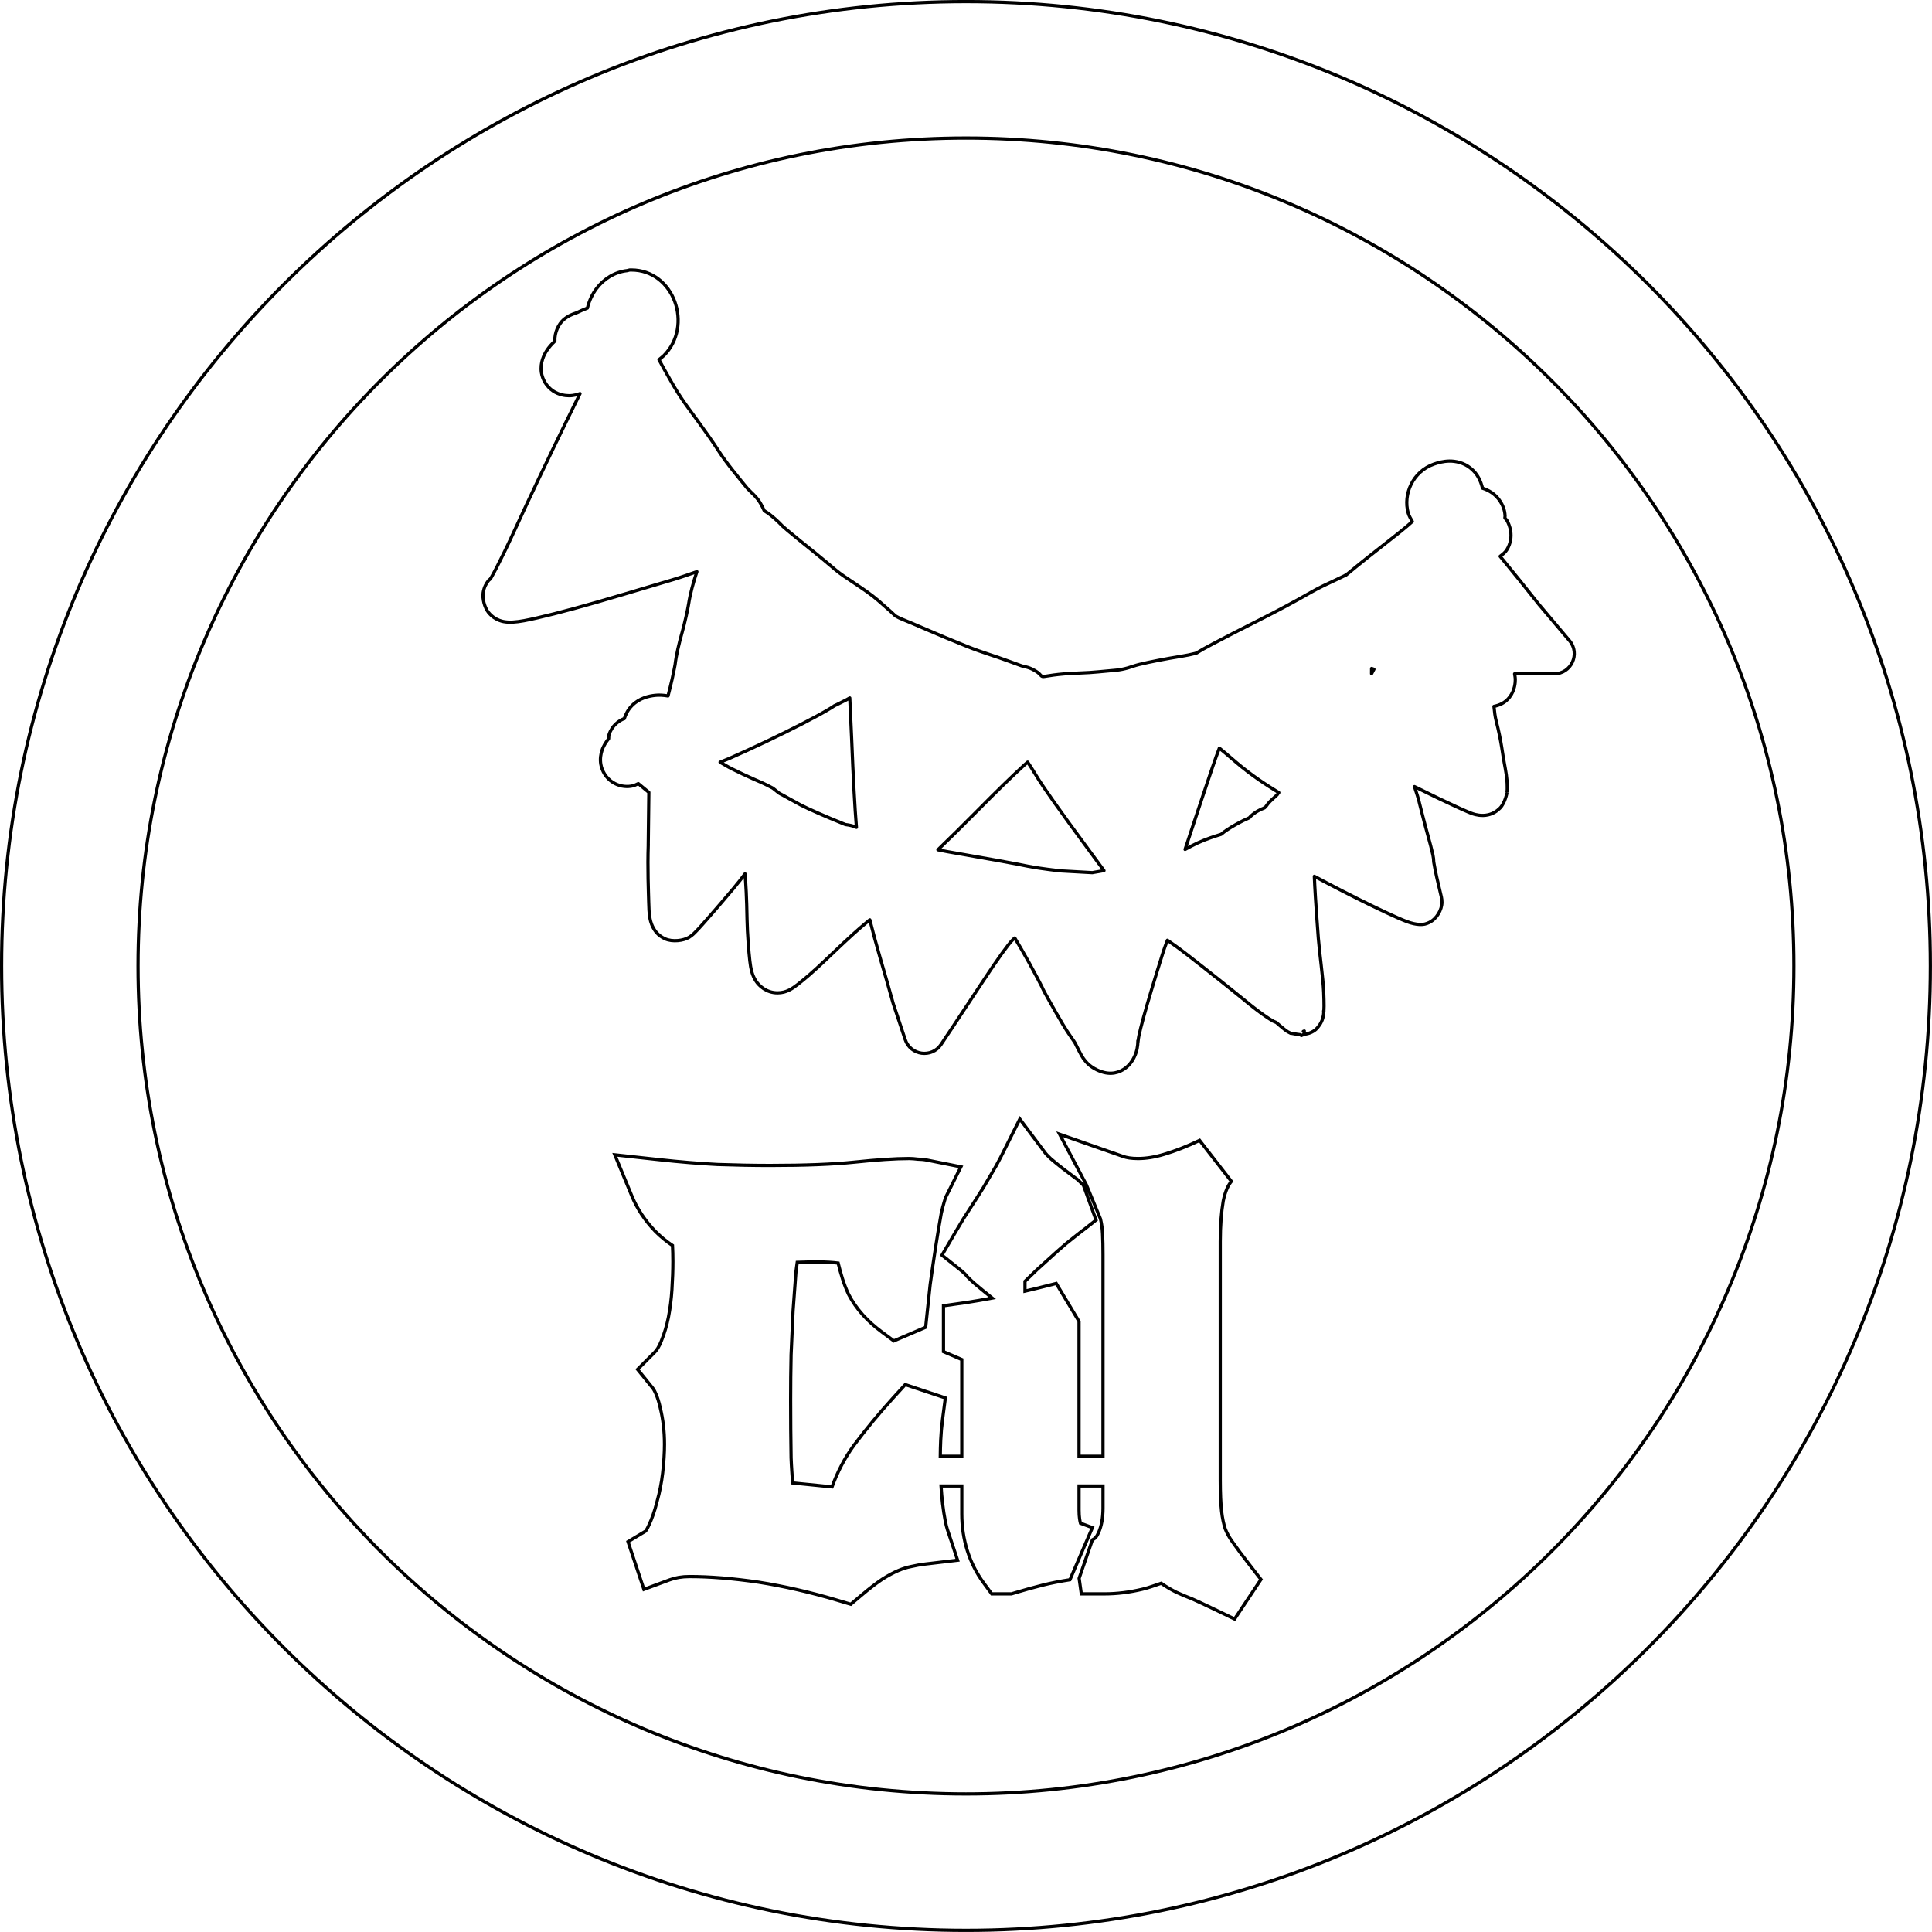
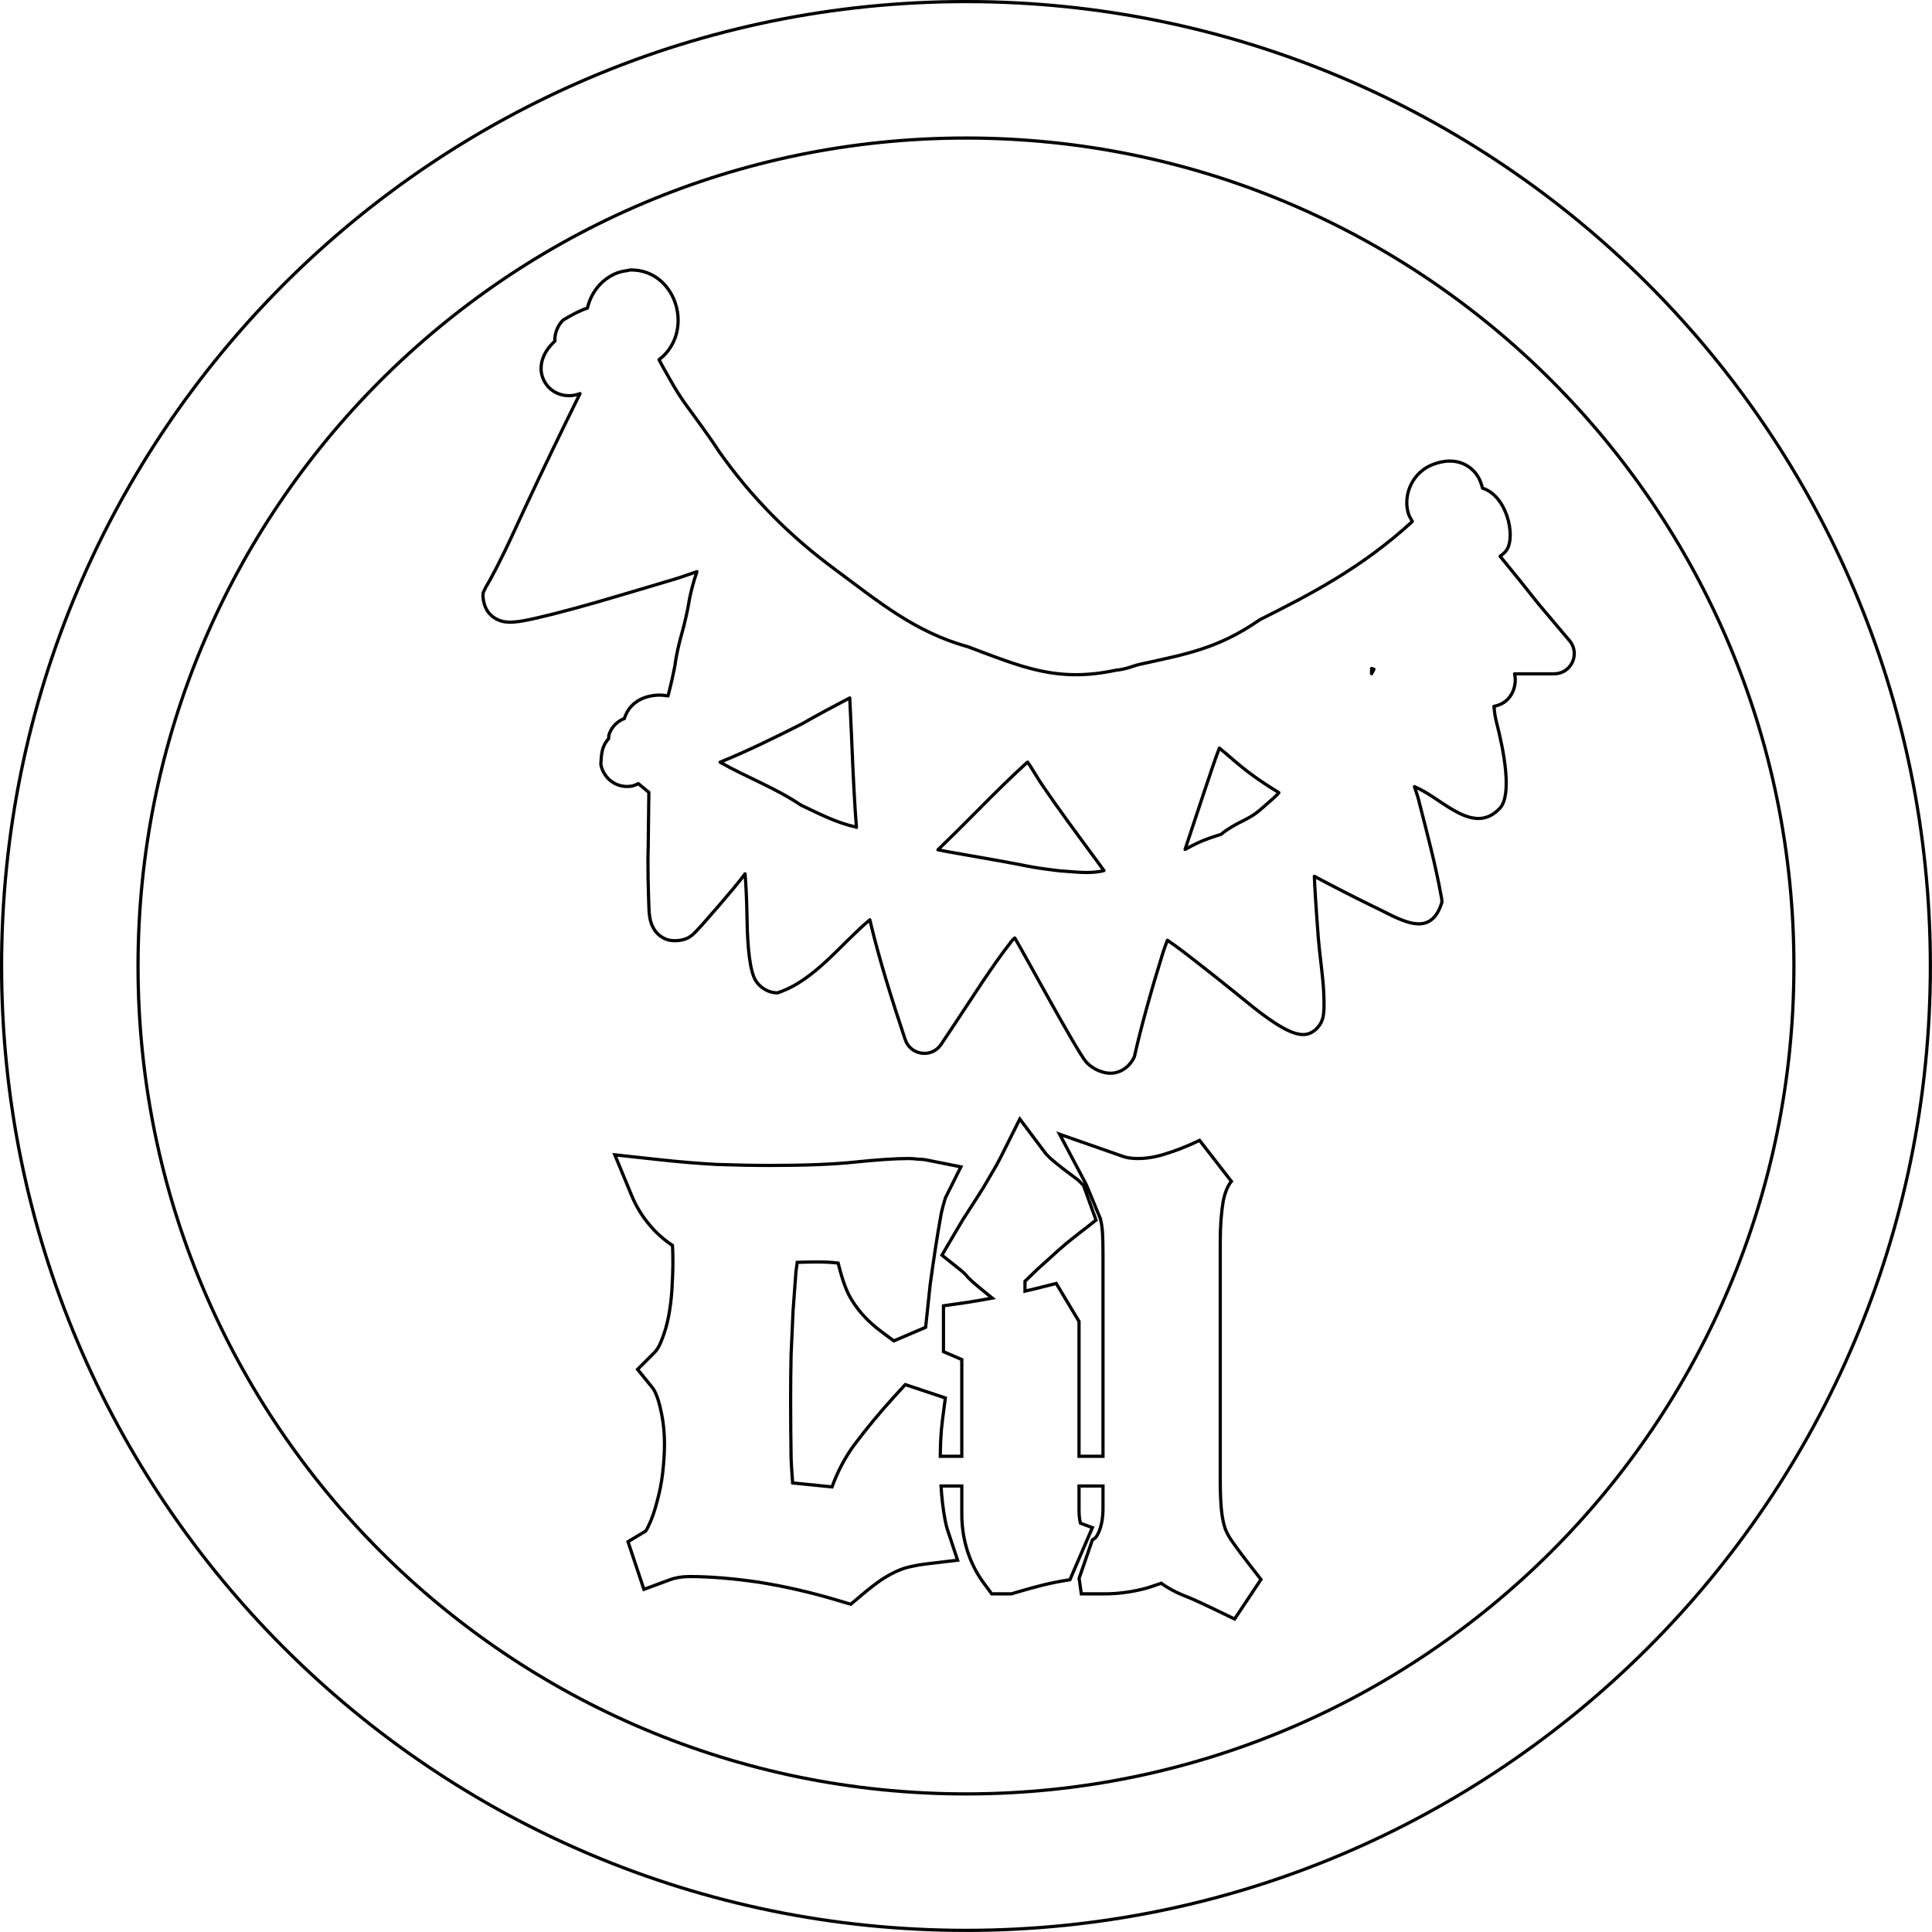
<svg xmlns="http://www.w3.org/2000/svg" version="1.2" viewBox="0 0 113.386 113.386" width="30mm" height="30mm" id="svg1" xml:space="preserve">
  <defs id="defs1">
    <clipPath clipPathUnits="userSpaceOnUse" id="cp1">
      <path d="m 275.5,535.5 c -143.78,0 -260,-116.22 -260,-260 0,-143.78 116.22,-260 260,-260 143.78,0 260,116.22 260,260 0,143.78 -116.22,260 -260,260 z" id="path1" />
    </clipPath>
    <clipPath clipPathUnits="userSpaceOnUse" id="cp1-3">
      <path d="m 275.5,535.5 c -143.78,0 -260,-116.22 -260,-260 0,-143.78 116.22,-260 260,-260 143.78,0 260,116.22 260,260 0,143.78 -116.22,260 -260,260 z" id="path1-3" />
    </clipPath>
    <clipPath clipPathUnits="userSpaceOnUse" id="cp1-88">
      <path d="m 275.5,535.5 c -143.78,0 -260,-116.22 -260,-260 0,-143.78 116.22,-260 260,-260 143.78,0 260,116.22 260,260 0,143.78 -116.22,260 -260,260 z" id="path1-24" />
    </clipPath>
    <clipPath clipPathUnits="userSpaceOnUse" id="cp1-8">
      <path d="m 275.5,535.5 c -143.78,0 -260,-116.22 -260,-260 0,-143.78 116.22,-260 260,-260 143.78,0 260,116.22 260,260 0,143.78 -116.22,260 -260,260 z" id="path1-8" />
    </clipPath>
  </defs>
  <style id="style1">
		tspan { white-space:pre } 
		.s0 { fill: none;stroke: #ff0000;stroke-miterlimit:100 } 
	</style>
  <g id="layer2" style="display:inline" transform="scale(0.1989225)">
    <g id="layer3" transform="scale(5.027084)">
      <path id="path2" style="fill:none;stroke:#000000;stroke-width:0.95" transform="scale(0.1989225)" d="M 569.518,284.993 A 284.525,284.525 0 0 1 284.993,569.518 284.525,284.525 0 0 1 0.468,284.993 284.525,284.525 0 0 1 284.993,0.468 284.525,284.525 0 0 1 569.518,284.993 Z" />
      <path id="path2-9" style="fill:none;stroke:#000000;stroke-width:0.95;stroke-dasharray:none" transform="scale(0.1989225)" d="M 529.262,284.993 A 244.268,244.268 0 0 1 284.993,529.262 244.268,244.268 0 0 1 40.725,284.993 244.268,244.268 0 0 1 284.993,40.725 244.268,244.268 0 0 1 529.262,284.993 Z" />
    </g>
    <path id="path3" style="font-size:145.706px;font-family:'New Rocker';-inkscape-font-specification:'New Rocker';letter-spacing:2.765px;baseline-shift:baseline;white-space:pre;display:inline;overflow:visible;opacity:1;fill:none;stroke:#000000;stroke-width:0.95;stroke-dasharray:none;stroke-opacity:1;enable-background:accumulate;stop-color:#000000;stop-opacity:1" d="m 318.375,465.643 0.648,4.595 h 6.794 c 3.75,10e-6 7.524,-0.476 11.281,-1.384 1.958,-0.461 3.698,-1.162 5.538,-1.758 0.078,0.054 0.127,0.133 0.206,0.187 1.288,0.894 2.653,1.695 4.094,2.415 l 0.108,0.059 0.118,0.049 c 1.359,0.627 2.911,1.275 4.615,1.944 1.638,0.728 3.767,1.715 6.343,2.955 l 6.127,2.955 7.776,-11.674 -3.456,-4.448 c -1.982,-2.549 -3.615,-4.737 -4.87,-6.529 l -0.049,-0.079 -0.059,-0.079 c -0.932,-1.265 -1.61,-2.534 -2.121,-3.839 -0.448,-1.383 -0.836,-3.094 -1.07,-5.204 -0.243,-2.191 -0.383,-5.251 -0.383,-9.043 V 366.24 c 0,-4.651 0.314,-8.641 0.884,-11.939 0.591,-2.9 1.502,-4.701 2.396,-5.773 l -9.377,-12.077 c -3.777,1.799 -7.241,3.145 -10.368,4.075 l -0.029,0.01 -0.029,0.01 c -2.858,0.873 -5.43,1.257 -7.766,1.257 -1.946,0 -3.355,-0.262 -4.261,-0.579 l -18.842,-6.588 7.865,14.865 4.173,10.093 0.039,0.216 0.059,0.216 c 0.265,1.127 0.454,2.453 0.53,3.986 0.089,1.78 0.128,3.842 0.128,6.166 v 59.471 h -7.069 v -39.785 l -6.726,-11.203 -5.626,1.414 c -1.091,0.273 -2.312,0.559 -3.594,0.854 v -2.906 c 1.151,-1.13 2.337,-2.277 3.564,-3.446 2.093,-1.903 4.096,-3.717 5.999,-5.43 1.82,-1.638 3.466,-3.01 4.909,-4.114 l 0.118,-0.088 0.108,-0.088 c 1.552,-1.278 2.747,-2.126 3.152,-2.445 l 3.112,-2.455 -3.731,-10.3 c -0.404,-0.231 -1.193,-1.367 -2.356,-2.111 -1.172,-0.898 -2.397,-1.823 -3.711,-2.788 -1.22,-0.96 -2.396,-1.924 -3.525,-2.877 -0.866,-0.806 -1.454,-1.457 -1.561,-1.6 l -7.6,-10.133 -5.665,11.321 c -0.745,1.489 -1.758,3.314 -3.034,5.41 l -0.069,0.108 -0.059,0.108 c -1.178,2.084 -2.449,4.173 -3.819,6.274 l -0.029,0.039 -0.02,0.039 c -1.348,2.118 -2.65,4.138 -3.898,6.058 l -0.079,0.118 -0.069,0.118 c -1.176,1.959 -2.111,3.53 -2.818,4.742 l -3.407,5.832 5.282,4.222 c 1.176,0.94 1.863,1.691 1.915,1.758 l 0.295,0.383 0.344,0.344 c 1.123,1.123 2.426,2.248 4.094,3.603 l 2.896,2.347 c -2.653,0.483 -5.33,0.983 -7.658,1.316 l -6.726,0.962 v 13.53 l 5.4,2.327 v 28.542 h -6.343 c 0.015,-1.555 0.054,-3.147 0.128,-4.772 v -0.01 c 0.087,-2.008 0.268,-4.016 0.53,-6.029 l 0.835,-6.402 -11.831,-3.937 -3.427,3.76 c -4.148,4.552 -8.046,9.265 -11.694,14.129 l -0.029,0.039 -0.029,0.039 c -2.708,3.714 -4.817,7.833 -6.421,12.214 l -11.625,-1.168 c -0.155,-2.434 -0.35,-4.55 -0.452,-7.393 -0.095,-5.46 -0.137,-11.205 -0.137,-17.251 0,-4.398 0.042,-8.798 0.137,-13.196 0.191,-4.491 0.388,-8.79 0.579,-12.902 0.283,-4.05 0.562,-7.867 0.844,-11.448 0.117,-1.109 0.268,-1.869 0.393,-2.887 1.921,-0.068 3.874,-0.118 5.95,-0.118 2.645,0 4.633,0.147 6.117,0.334 0.782,3.222 1.699,6.281 2.975,9.004 l 0.059,0.137 0.069,0.128 c 2.212,4.286 5.584,7.934 9.72,11.007 l 3.613,2.68 9.377,-4.016 0.481,-4.566 c 0.19,-1.804 0.475,-4.511 0.854,-8.022 0.476,-3.518 1,-7.125 1.571,-10.84 0.565,-3.675 1.129,-7.046 1.689,-10.133 0.562,-2.603 1.24,-4.526 1.247,-4.634 v -0.01 l 4.556,-9.131 -10.044,-2.003 c -0.929,-0.186 -1.825,-0.245 -2.71,-0.265 -0.829,-0.096 -1.645,-0.187 -2.464,-0.187 -4.257,0 -9.595,0.374 -16.259,1.07 -6.072,0.634 -14.411,0.972 -24.831,0.972 -4.823,0 -10.005,-0.096 -15.523,-0.285 -5.358,-0.283 -11.074,-0.75 -17.143,-1.414 l -13.127,-1.434 5.047,12.204 c 1.567,3.786 3.907,7.251 6.834,10.3 l 0.059,0.049 0.049,0.059 c 1.589,1.589 3.262,2.96 5.027,4.134 0.068,1.352 0.118,2.883 0.118,4.762 0,2.534 -0.099,5.281 -0.285,8.248 -0.173,2.766 -0.517,5.484 -1.031,8.149 -0.491,2.451 -1.169,4.731 -2.042,6.873 l -0.029,0.069 -0.029,0.079 c -0.662,1.722 -1.391,2.765 -2.023,3.397 l -4.978,4.978 4.438,5.479 c 0.509,0.629 1.516,2.535 2.229,5.783 l 0.02,0.088 0.02,0.088 c 0.815,3.342 1.227,6.891 1.227,10.683 0,2.45 -0.171,5.258 -0.53,8.405 -0.342,2.908 -0.889,5.711 -1.65,8.414 l -0.029,0.108 -0.029,0.108 c -0.67,2.68 -1.481,4.958 -2.376,6.824 l -0.059,0.108 -0.049,0.128 c -0.487,1.107 -0.906,1.512 -0.893,1.532 l -5.145,3.093 4.693,14.06 7.58,-2.808 c 1.678,-0.622 3.588,-0.972 5.881,-0.972 5.922,0 12.728,0.543 20.373,1.659 7.595,1.206 15.308,2.97 23.142,5.302 l 4.055,1.208 3.24,-2.73 c 2.332,-1.973 4.363,-3.529 6.058,-4.664 1.812,-1.148 3.426,-1.999 4.742,-2.553 1.444,-0.608 2.638,-0.957 3.505,-1.119 l 0.177,-0.039 0.167,-0.039 c 1.368,-0.322 2.734,-0.558 4.085,-0.717 l 9.544,-1.129 -3.034,-9.121 c -0.362,-1.085 -0.951,-3.823 -1.404,-7.629 -0.192,-1.61 -0.34,-3.324 -0.452,-5.145 h 6.127 v 8.257 c 0,7.453 2.179,14.563 6.48,20.383 l 2.347,3.181 h 5.822 l 1.1,-0.334 c 2.807,-0.842 5.508,-1.591 8.1,-2.239 2.465,-0.616 5.159,-1.147 8.061,-1.6 l 6.618,-15.366 -3.515,-1.306 c -0.166,-0.637 -0.422,-1.743 -0.422,-3.888 v -7.089 h 7.069 v 6.51 c 0,3.038 -0.489,5.339 -1.247,7.089 -0.636,1.467 -1.122,1.898 -1.885,2.298 z" />
    <g id="path1-5" style="display:inline;fill:none;stroke:#000000;stroke-width:0.95;stroke-dasharray:none;stroke-opacity:1" transform="translate(-4.743805,12.75226)">
-       <path id="path3-1" style="baseline-shift:baseline;display:inline;overflow:visible;fill:none;stroke:#000000;stroke-width:0.95;stroke-linejoin:round;stroke-dasharray:none;stroke-opacity:1;enable-background:accumulate;stop-color:#000000;stop-opacity:1" d="m 190.882,66.903 -0.412,0.01 c -0.226,0.046 -0.449,0.105 -0.668,0.177 -3.82,0.4 -6.949,2.522 -9.013,5.214 -1.272,1.658 -2.219,3.65 -2.739,5.832 -0.52,0.227 -1.154,0.453 -1.62,0.668 -0.502,0.231 -0.983,0.455 -1.345,0.619 -0.206,0.093 -0.478,0.192 -0.56,0.226 -0.754,0.247 -2.214,0.757 -3.603,2.003 -1.292,1.158 -2.618,3.632 -2.474,6.225 -0.911,0.874 -1.766,1.797 -2.445,2.867 -0.661,1.042 -1.993,3.426 -1.522,6.461 0.319,2.056 1.54,4.121 3.436,5.39 1.714,1.147 3.503,1.394 4.713,1.394 1.531,0 2.666,-0.413 3.24,-0.619 -1.312,2.673 -2.603,5.297 -4.212,8.572 -4.618,9.402 -11.403,23.69 -15.189,31.969 -1.825,3.99 -3.64,7.721 -5.037,10.437 -0.703,1.366 -1.305,2.492 -1.689,3.152 -0.158,0.272 -0.249,0.409 -0.295,0.481 -0.048,0.056 -0.008,0.015 -0.069,0.088 -0.266,0.257 -0.364,0.252 -0.658,0.648 -0.476,0.641 -1.163,1.693 -1.424,3.397 -0.262,1.714 0.37,4.344 1.571,5.832 2.057,2.548 4.789,2.748 5.106,2.788 0.824,0.106 1.524,0.089 2.042,0.059 2.11,-0.123 4.259,-0.575 7.217,-1.247 5.945,-1.349 14.725,-3.73 25.489,-6.952 5.243,-1.569 11.711,-3.494 14.276,-4.242 2.148,-0.626 4.866,-1.578 7.354,-2.445 -1.023,2.994 -1.996,6.588 -2.435,9.485 -0.216,1.428 -1.17,5.762 -1.895,8.316 -0.922,3.246 -1.79,6.877 -2.111,9.661 0.015,-0.127 -0.366,2.005 -0.854,4.173 -0.339,1.506 -0.792,3.294 -1.227,5.027 -1.377,-0.239 -2.696,-0.307 -3.829,-0.177 -1.772,0.204 -4.518,0.742 -6.745,2.965 -1.254,1.252 -1.91,2.622 -2.337,3.937 -0.135,0.055 -0.246,0.054 -0.383,0.118 -1.148,0.536 -3.168,1.753 -4.104,4.556 -0.136,0.409 -0.059,0.807 -0.118,1.218 -0.786,0.986 -1.53,2.09 -1.993,3.544 -0.305,0.957 -0.593,2.36 -0.314,4.016 0.324,1.922 1.542,4.071 3.554,5.331 1.743,1.091 3.605,1.379 5.341,1.129 0.986,-0.142 1.531,-0.475 2.16,-0.766 l 3.112,2.572 -0.177,15.248 c -0.009,0.263 -0.009,0.391 0.01,0.059 -0.252,7.264 0.066,14.206 0.128,17.123 0.036,1.713 0.092,3.042 0.314,4.418 0.086,0.536 0.292,1.761 0.992,3.054 0.446,0.823 1.333,2.306 3.505,3.309 h 0.01 c 2.178,1.004 5.451,0.56 7.06,-0.432 h 0.01 c 1.012,-0.625 1.713,-1.399 1.738,-1.424 0.288,-0.286 0.634,-0.634 1.021,-1.051 0.75,-0.806 1.629,-1.811 2.671,-2.995 2.103,-2.389 4.823,-5.54 7.668,-8.935 1.633,-1.949 2.331,-2.882 3.427,-4.33 0.252,2.951 0.487,6.773 0.599,13.52 0.068,4.132 0.533,9.732 0.815,12.146 0.137,1.173 0.293,2.268 0.658,3.476 0.182,0.602 0.52,1.541 1.168,2.514 0.895,1.342 3.025,3.456 6.362,3.456 2.659,0 4.438,-1.323 5.941,-2.485 0.944,-0.729 2.072,-1.66 3.397,-2.798 2.864,-2.461 6.549,-6.08 9.985,-9.298 4.589,-4.298 6.153,-5.527 7.894,-6.961 0.774,3.098 1.957,7.499 2.995,11.036 1.096,3.733 2.838,9.815 3.829,13.402 v 0.01 0.01 h 0.01 v 0.01 c 0.027,0.102 0.056,0.204 0.088,0.304 l 3.515,10.555 c 1.561,4.692 7.832,5.541 10.584,1.433 l 3.594,-5.39 c 1.128,-1.687 4.972,-7.497 8.63,-13.049 4.727,-7.173 7.608,-11.095 8.748,-12.244 0.477,-0.481 0.675,-0.659 0.727,-0.707 0.015,5.7e-4 0.012,0.01 0.059,0.01 0.993,1.625 2.542,4.272 4.134,7.138 1.815,3.269 3.665,6.826 3.79,7.109 0.589,1.333 1.341,2.65 2.425,4.585 1.091,1.948 2.435,4.294 3.81,6.618 1.662,2.811 3.342,4.977 3.633,5.528 0.311,0.588 0.567,1.21 1.07,2.131 0.466,0.853 0.896,1.941 2.121,3.368 1.412,1.646 3.498,2.705 5.302,3.162 3.063,0.775 5.478,-0.395 7.04,-1.875 1.153,-1.094 1.695,-2.218 1.954,-2.759 0.758,-1.587 1.031,-3.211 1.031,-4.733 0,0.316 10e-4,0.457 0.01,0.471 v 0.01 h 0.01 v -0.01 -0.01 c 0.031,-0.127 0.106,-1.113 0.285,-1.944 0.27,-1.257 0.714,-3.043 1.316,-5.243 1.213,-4.434 3.09,-10.696 5.616,-18.734 0.652,-2.075 1.009,-2.904 1.473,-4.163 1.508,1.031 3.13,2.165 5.754,4.193 5.609,4.333 13.536,10.638 17.389,13.805 2.123,1.745 4.105,3.254 5.763,4.399 0.805,0.556 1.547,1.053 2.415,1.522 v -0.01 c 0.209,0.113 0.548,0.232 0.815,0.353 0.254,0.224 0.494,0.439 0.825,0.727 0.478,0.415 0.981,0.846 1.522,1.267 0.238,0.186 0.537,0.43 1.011,0.727 0.164,0.102 0.5,0.283 0.884,0.461 v -0.01 -0.01 h 0.01 c 0.165,-0.024 1.534,0.306 2.779,0.432 0.118,0.083 0.239,0.162 0.363,0.236 l 0.01,-0.01 c 0.007,-0.003 0.013,-0.007 0.02,-0.01 0.123,-0.045 0.244,-0.094 0.363,-0.147 0.194,-0.069 0.384,-0.147 0.569,-0.236 1.22,-0.113 2.376,-0.6 3.309,-1.394 l 0.137,-0.147 c 0.613,-0.613 1.463,-1.639 1.905,-3.171 0.089,-0.311 0.156,-0.599 0.206,-0.923 0.025,-0.162 0.043,-0.325 0.059,-0.569 6.6e-4,-0.01 -10e-4,-0.06 0,-0.069 0.011,-0.109 0.033,-0.265 0.039,-0.353 v -0.01 h 0.01 c 0.009,-0.147 0.012,-0.294 0.01,-0.442 0.019,-0.394 0.038,-0.781 0.039,-1.168 v -0.01 c 0.002,-1.097 -0.031,-2.464 -0.098,-4.104 -0.171,-4.183 -1.265,-11.734 -1.581,-15.896 -0.815,-10.752 -1.05,-14.946 -1.178,-18.302 5.432,2.908 11.565,6.064 16.839,8.621 2.944,1.427 5.584,2.662 7.649,3.574 1.037,0.458 1.925,0.831 2.73,1.139 3.108,1.189 4.94,0.864 5.312,0.775 0.036,-0.009 0.072,-0.019 0.108,-0.029 l 0.079,-0.02 c 0.354,-0.092 0.7,-0.217 1.031,-0.373 l 0.069,-0.029 c 2.282,-1.067 3.816,-3.763 3.82,-6 0.004,-0.581 -0.058,-1.079 -0.157,-1.522 -0.006,-0.029 -0.013,-0.059 -0.02,-0.088 -1.014,-4.294 -1.755,-7.264 -2.239,-10.28 -0.004,-0.654 -0.084,-1.375 -0.245,-2.091 -0.355,-1.573 -0.872,-3.577 -1.492,-5.793 -1.155,-4.127 -2.473,-9.512 -2.425,-9.259 -0.268,-1.403 -0.976,-3.355 -1.522,-5.086 0.426,0.211 0.542,0.258 0.992,0.481 4.288,2.128 8.233,4.014 11.183,5.371 1.466,0.674 2.674,1.223 3.682,1.64 0.462,0.191 0.887,0.366 1.433,0.55 0.65,0.219 2.5,0.735 4.419,0.285 1.496,-0.351 2.584,-1.052 3.505,-1.974 1.576,-1.576 2.091,-4.664 2.091,-4.575 0.085,-0.783 0.068,-1.373 0.059,-1.836 0.002,-2.373 -0.454,-4.654 -0.884,-7.002 -0.43,-2.016 -0.798,-6.27 -2.356,-12.234 -0.361,-1.381 -0.53,-2.861 -0.677,-4.379 1.584,-0.339 3.286,-0.997 4.615,-2.73 1.627,-2.122 1.679,-4.447 1.679,-5.174 0,-0.598 -0.11,-1.148 -0.206,-1.699 h 11.664 c 5.056,-0.002 7.803,-5.912 4.546,-9.779 l -9.062,-10.741 c -3.042,-3.874 -8.018,-10.033 -11.419,-14.158 0.733,-0.55 1.479,-1.106 2.003,-1.954 1.117,-1.806 1.379,-3.761 1.109,-5.489 -0.227,-1.455 -0.758,-2.494 -1.011,-2.985 -0.183,-0.356 -0.487,-0.576 -0.697,-0.903 0.005,-0.161 0.063,-0.388 0.059,-0.53 -0.032,-1.028 -0.229,-1.753 -0.432,-2.337 -0.335,-0.962 -0.754,-1.63 -0.943,-1.934 -1.478,-2.391 -3.729,-3.463 -5.204,-3.937 -0.005,-0.002 -0.024,-0.009 -0.029,-0.01 -0.011,-0.002 -0.029,-0.006 -0.039,-0.01 -0.537,-2.088 -1.397,-4.245 -3.643,-5.999 -1.953,-1.525 -4.231,-2.043 -6.195,-2.003 -1.762,0.036 -3.244,0.451 -4.507,0.893 -6.239,2.185 -9.158,8.904 -7.58,14.433 0.254,0.891 0.76,1.688 1.218,2.504 -3.887,3.562 -10.284,8.09 -19.598,15.827 0.238,-0.198 0.343,-0.29 0.353,-0.304 -0.051,0.025 -0.441,0.305 -0.844,0.511 -0.645,0.328 -1.563,0.766 -2.582,1.237 -2.095,0.969 -4.756,2.183 -7.364,3.682 -4.372,2.512 -9.736,5.399 -14.924,8.002 -5.363,2.691 -10.301,5.233 -13.991,7.187 -1.803,0.955 -1.666,0.878 -2.72,1.473 -0.583,0.329 -1.067,0.616 -1.512,0.893 -0.114,0.071 -0.274,0.174 -0.412,0.265 -0.173,0.054 -0.25,0.087 -0.52,0.157 -1.031,0.269 -2.631,0.613 -4.281,0.874 -3.979,0.629 -9.121,1.61 -12.214,2.376 -1.38,0.342 -2.142,0.678 -3.24,0.992 -1.105,0.316 -2.359,0.597 -3.584,0.697 -3.855,0.316 -6.646,0.706 -10.535,0.825 -7.186,0.22 -10.102,1.03 -10.987,1.051 -0.688,-0.053 -0.74,-0.686 -1.807,-1.385 -0.672,-0.44 -2.052,-1.317 -3.986,-1.61 -0.188,-0.06 -0.45,-0.143 -0.746,-0.245 -0.937,-0.323 -2.314,-0.825 -3.967,-1.443 -3.775,-1.413 -7.273,-2.357 -11.743,-4.143 -9.482,-3.789 -16.511,-7.016 -19.313,-8.09 -0.489,-0.188 -1.167,-0.518 -1.591,-0.756 -0.17,-0.096 -0.329,-0.196 -0.373,-0.226 -0.017,-0.015 -9.9e-4,-0.005 -0.167,-0.137 h -0.01 c -0.435,-0.415 -0.836,-0.81 -1.394,-1.306 -0.883,-0.786 -2.066,-1.826 -3.476,-3.054 -4.009,-3.491 -9.73,-6.591 -12.784,-9.2 -4.03,-3.442 -7.629,-6.32 -10.408,-8.552 -2.77,-2.225 -4.97,-4.117 -5.135,-4.291 -1.27,-1.335 -2.575,-2.516 -3.859,-3.495 -0.447,-0.341 -0.964,-0.665 -1.483,-0.992 -0.336,-0.769 -0.705,-1.477 -1.109,-2.17 -0.969,-1.659 -1.981,-2.536 -2.661,-3.201 -0.703,-0.688 -1.274,-1.286 -1.306,-1.325 -2.078,-2.578 -6.054,-7.27 -8.414,-10.977 -3.149,-4.945 -9.145,-12.839 -10.28,-14.512 -2.52,-3.715 -2.968,-4.65 -6.029,-10.044 -0.519,-0.915 -0.804,-1.497 -1.267,-2.337 0.469,-0.409 1.041,-0.815 1.414,-1.188 8.791,-8.791 3.062,-25.273 -9.583,-25.273 h -0.01 c -0.033,-2.7e-4 -0.065,-2.7e-4 -0.098,0 z M 409.413,184.47 c 0.112,0.037 0.202,0.06 0.314,0.098 0.137,0.046 0.236,0.091 0.373,0.137 -0.238,0.448 -0.437,0.829 -0.697,1.306 0.004,-0.449 0.003,-1.147 0.01,-1.542 z m -153.964,8.689 0.53,11.419 c 0.513,12.815 0.96,20.841 1.443,26.775 -0.122,-0.051 -0.206,-0.108 -0.334,-0.157 -0.57,-0.221 -1.626,-0.532 -2.896,-0.677 -0.242,-0.093 -0.513,-0.203 -0.766,-0.304 -4.761,-1.919 -10.256,-4.319 -12.391,-5.439 -1.956,-1.026 -4.155,-2.301 -5.341,-2.936 -1.062,-0.568 -1.107,-0.577 -1.08,-0.569 v -0.01 -0.01 c -0.026,-0.04 -0.157,-0.156 -0.628,-0.491 -0.26,-0.185 -0.587,-0.469 -1.227,-0.982 -2.632,-1.398 -3.808,-1.893 -5.94,-2.798 -1.646,-0.727 -3.876,-1.774 -6.186,-2.916 -1.164,-0.576 -2.262,-1.297 -3.446,-1.944 0.93,-0.387 1.675,-0.642 2.671,-1.08 7.367,-3.242 15.302,-7.047 21.414,-10.182 3.058,-1.568 5.638,-2.96 7.58,-4.104 0.902,-0.531 1.826,-1.088 1.964,-1.208 l 0.01,-0.01 v -0.01 h -0.01 c -0.003,6.4e-4 -0.016,-0.001 -0.02,0 1.026,-0.494 1.66,-0.77 2.985,-1.473 0.11,-0.049 0.218,-0.101 0.324,-0.157 0.023,-0.01 0.046,-0.019 0.069,-0.029 l 0.128,-0.069 0.039,-0.02 c 0.332,-0.168 0.74,-0.417 1.109,-0.619 z m 109.045,14.806 c 1.16,0.941 2.033,1.675 4.841,4.085 4.729,4.058 9.33,6.979 12.705,9.043 -0.074,0.095 -0.193,0.219 -0.265,0.314 -0.035,0.046 -0.161,0.246 -0.226,0.334 -0.422,0.381 -0.85,0.759 -1.276,1.168 -0.411,0.395 -1.226,1.073 -2.052,2.288 h 0.01 v 0.01 0.01 0.01 0.01 h -0.01 c -0.018,0.019 -0.078,0.074 -0.128,0.118 -0.018,0.015 -0.036,0.029 -0.049,0.039 -0.119,0.094 -0.361,0.22 -0.412,0.255 0.021,-0.004 0.071,-0.015 0.187,-0.059 -1.388,0.528 -2.82,1.276 -4.124,2.514 -0.108,0.103 -0.251,0.295 -0.373,0.422 -0.011,0.005 -0.028,0.015 -0.039,0.02 -1.138,0.48 -2.303,1.062 -3.466,1.699 -1.164,0.637 -2.292,1.31 -3.319,2.013 -0.463,0.317 -0.962,0.696 -1.473,1.139 -2.119,0.659 -4.332,1.361 -6.863,2.514 -1.37,0.624 -2.574,1.285 -3.78,1.944 0.021,-0.065 0.028,-0.101 0.049,-0.167 1.382,-4.229 3.235,-9.795 5.204,-15.67 2.139,-6.383 3.652,-10.947 4.86,-14.05 z m -56.565,4.134 c 0.773,1.189 1.099,1.581 2.366,3.711 2.149,3.612 7.838,11.557 14.139,20.099 2.146,2.909 4.147,5.635 6.019,8.189 -0.886,0.134 -1.948,0.387 -2.739,0.481 -0.215,0.025 -0.466,0.09 -0.697,0.128 -4.096,-0.238 -8.492,-0.473 -9.711,-0.54 -10.277,-1.265 -8.254,-1.298 -18.056,-3.015 -6.143,-1.082 -13.201,-2.341 -15.101,-2.661 -0.684,-0.115 -1.739,-0.35 -2.69,-0.53 3.393,-3.282 7.142,-6.951 11.478,-11.35 5.791,-5.875 10.634,-10.578 14.08,-13.726 0.398,-0.363 0.553,-0.464 0.913,-0.785 z m 87.346,73.354 0.02,0.245 c -0.016,-0.039 -0.032,-0.079 -0.049,-0.118 0.009,-0.05 0.019,-0.082 0.029,-0.128 z m -5.714,5.97 -0.216,0.226 -0.098,-0.098 c 0.106,-0.04 0.211,-0.082 0.314,-0.128 z" />
+       <path id="path3-1" style="baseline-shift:baseline;display:inline;overflow:visible;fill:none;stroke:#000000;stroke-width:0.95;stroke-linejoin:round;stroke-dasharray:none;stroke-opacity:1;enable-background:accumulate;stop-color:#000000;stop-opacity:1" d="m 190.882,66.903 -0.412,0.01 c -0.226,0.046 -0.449,0.105 -0.668,0.177 -3.82,0.4 -6.949,2.522 -9.013,5.214 -1.272,1.658 -2.219,3.65 -2.739,5.832 -2.566,0.856 -4.843,2.162 -7.128,3.515 -1.292,1.158 -2.618,3.632 -2.474,6.225 -0.911,0.874 -1.766,1.797 -2.445,2.867 -0.661,1.042 -1.993,3.426 -1.522,6.461 0.319,2.056 1.54,4.121 3.436,5.39 1.714,1.147 3.503,1.394 4.713,1.394 1.531,0 2.666,-0.413 3.24,-0.619 -1.312,2.673 -2.603,5.297 -4.212,8.572 -4.618,9.402 -11.403,23.69 -15.189,31.969 -1.825,3.99 -3.64,7.721 -5.037,10.437 -3.753,7.297 -2.493,4.192 -4.134,7.766 -0.262,1.714 0.37,4.344 1.571,5.832 2.057,2.548 4.789,2.748 5.106,2.788 0.824,0.106 1.524,0.089 2.042,0.059 2.11,-0.123 4.259,-0.575 7.217,-1.247 5.945,-1.349 14.725,-3.73 25.489,-6.952 5.243,-1.569 11.711,-3.494 14.276,-4.242 2.148,-0.626 4.866,-1.578 7.354,-2.445 -1.023,2.994 -1.996,6.588 -2.435,9.485 -0.216,1.428 -1.17,5.762 -1.895,8.316 -0.922,3.246 -1.79,6.877 -2.111,9.661 0.015,-0.127 -0.366,2.005 -0.854,4.173 -0.339,1.506 -0.792,3.294 -1.227,5.027 -1.377,-0.239 -2.696,-0.307 -3.829,-0.177 -1.772,0.204 -4.518,0.742 -6.745,2.965 -1.254,1.252 -1.91,2.622 -2.337,3.937 -0.135,0.055 -0.246,0.054 -0.383,0.118 -1.148,0.536 -3.168,1.753 -4.104,4.556 -0.136,0.409 -0.059,0.807 -0.118,1.218 -2.111,2.304 -2.134,4.689 -2.307,7.56 0.324,1.922 1.542,4.071 3.554,5.331 1.743,1.091 3.605,1.379 5.341,1.129 0.986,-0.142 1.531,-0.475 2.16,-0.766 l 3.112,2.572 -0.177,15.248 c -0.009,0.263 -0.009,0.391 0.01,0.059 -0.252,7.264 0.066,14.206 0.128,17.123 0.036,1.713 0.092,3.042 0.314,4.418 0.086,0.536 0.292,1.761 0.992,3.054 0.446,0.823 1.333,2.306 3.505,3.309 h 0.01 c 2.178,1.004 5.451,0.56 7.06,-0.432 h 0.01 c 1.012,-0.625 1.713,-1.399 1.738,-1.424 0.288,-0.286 0.634,-0.634 1.021,-1.051 0.75,-0.806 1.629,-1.811 2.671,-2.995 2.103,-2.389 4.823,-5.54 7.668,-8.935 1.633,-1.949 2.331,-2.882 3.427,-4.33 0.252,2.951 0.487,6.773 0.599,13.52 0.132,8.009 0.804,15.379 2.641,18.135 0.895,1.342 3.025,3.456 6.362,3.456 10.89,-3.597 18.495,-14.25 27.218,-21.543 2.831,11.986 6.555,23.669 10.437,35.328 1.561,4.692 7.832,5.541 10.584,1.433 l 3.594,-5.39 c 5.702,-8.497 11.063,-17.238 17.379,-25.293 0.477,-0.481 0.675,-0.659 0.727,-0.707 0.015,5.7e-4 0.012,0.01 0.059,0.01 2.371,3.879 18.195,33.228 20.982,36.476 1.412,1.646 3.498,2.705 5.302,3.162 3.063,0.775 5.478,-0.395 7.04,-1.875 1.153,-1.094 1.695,-2.218 1.954,-2.759 1.793,-8.215 5.265,-20.568 8.268,-30.192 0.652,-2.075 1.009,-2.904 1.473,-4.163 1.508,1.031 3.13,2.165 5.754,4.193 5.609,4.333 13.536,10.638 17.389,13.805 13.829,11.369 17.599,10.901 20.658,8.296 l 0.137,-0.147 c 2.383,-2.383 2.419,-4.714 2.17,-10.82 -0.171,-4.183 -1.265,-11.734 -1.581,-15.896 -0.815,-10.752 -1.05,-14.946 -1.178,-18.302 5.432,2.908 11.565,6.064 16.839,8.621 8.073,3.765 17.283,10.482 20.796,-0.963 0.004,-0.581 -0.058,-1.079 -0.157,-1.522 -0.006,-0.029 -0.013,-0.059 -0.02,-0.088 -1.671,-9.267 -4.07,-18.296 -6.402,-27.423 -0.268,-1.403 -0.976,-3.355 -1.522,-5.086 0.426,0.211 0.542,0.258 0.992,0.481 7.484,3.386 16.615,14.124 24.223,5.872 3.588,-3.892 1.294,-16.522 -1.09,-25.647 -0.361,-1.381 -0.53,-2.861 -0.677,-4.379 1.584,-0.339 3.286,-0.997 4.615,-2.73 1.627,-2.122 1.679,-4.447 1.679,-5.174 0,-0.598 -0.11,-1.148 -0.206,-1.699 h 11.664 c 5.056,-0.002 7.803,-5.912 4.546,-9.779 l -9.062,-10.741 c -3.042,-3.874 -8.018,-10.033 -11.419,-14.158 0.733,-0.55 1.479,-1.106 2.003,-1.954 2.612,-4.226 -0.05,-15.841 -7.118,-18.115 -0.005,-0.002 -0.024,-0.009 -0.029,-0.01 -0.011,-0.002 -0.029,-0.006 -0.039,-0.01 -0.537,-2.088 -1.397,-4.245 -3.643,-5.999 -1.953,-1.525 -4.231,-2.043 -6.195,-2.003 -1.762,0.036 -3.244,0.451 -4.507,0.893 -6.239,2.185 -9.158,8.904 -7.58,14.433 0.254,0.891 0.76,1.688 1.218,2.504 -15.081,13.821 -30.335,21.617 -44.959,28.955 -12.318,8.555 -21.637,10.147 -35.651,13.226 -1.38,0.342 -2.142,0.678 -3.24,0.992 -1.105,0.316 -2.359,0.597 -3.584,0.697 -17.451,3.753 -27.862,-1.016 -43.771,-6.952 -15.58,-4.271 -26.513,-13.454 -39.107,-22.769 -13.393,-9.871 -24.84,-21.396 -34.375,-35.003 -3.149,-4.945 -9.145,-12.839 -10.28,-14.512 -2.52,-3.715 -2.968,-4.65 -6.029,-10.044 -0.519,-0.915 -0.804,-1.497 -1.267,-2.337 0.469,-0.409 1.041,-0.815 1.414,-1.188 8.791,-8.791 3.062,-25.273 -9.583,-25.273 h -0.01 c -0.033,-2.7e-4 -0.065,-2.7e-4 -0.098,0 z M 409.413,184.47 c 0.112,0.037 0.202,0.06 0.314,0.098 0.137,0.046 0.236,0.091 0.373,0.137 -0.238,0.448 -0.437,0.829 -0.697,1.306 0.004,-0.449 0.003,-1.147 0.01,-1.542 z m -153.964,8.689 0.53,11.419 c 0.513,12.815 0.96,20.841 1.443,26.775 -0.122,-0.051 -0.206,-0.108 -0.334,-0.157 -5.637,-1.226 -10.852,-3.968 -16.053,-6.421 -7.502,-5.083 -16.013,-8.187 -23.849,-12.657 8.211,-3.336 16.176,-7.271 24.085,-11.262 4.756,-2.733 9.404,-5.207 14.178,-7.698 z m 109.045,14.806 c 1.16,0.941 2.033,1.675 4.841,4.085 4.729,4.058 9.33,6.979 12.705,9.043 -0.477,0.712 -1.174,1.207 -1.767,1.816 -4.913,4.232 -4.603,4.466 -10.457,7.335 -1.164,0.637 -2.292,1.31 -3.319,2.013 -0.463,0.317 -0.962,0.696 -1.473,1.139 -2.119,0.659 -4.332,1.361 -6.863,2.514 -1.37,0.624 -2.574,1.285 -3.78,1.944 0.021,-0.065 0.028,-0.101 0.049,-0.167 1.382,-4.229 3.235,-9.795 5.204,-15.67 2.139,-6.383 3.652,-10.947 4.86,-14.05 z m -56.565,4.134 c 0.773,1.189 1.099,1.581 2.366,3.711 2.149,3.612 7.838,11.557 14.139,20.099 2.146,2.909 4.147,5.635 6.019,8.189 -4.318,1.09 -8.758,0.308 -13.147,0.069 -10.277,-1.265 -8.254,-1.298 -18.056,-3.015 -6.143,-1.082 -13.201,-2.341 -15.101,-2.661 -0.684,-0.115 -1.739,-0.35 -2.69,-0.53 3.393,-3.282 7.142,-6.951 11.478,-11.35 5.791,-5.875 10.634,-10.578 14.08,-13.726 0.398,-0.363 0.553,-0.464 0.913,-0.785 z" />
    </g>
  </g>
  <style id="style1-4">
		tspan { white-space:pre } 
		.s0 { fill: none;stroke: #ff0000;stroke-miterlimit:100 } 
	</style>
  <style id="style1-5">
		tspan { white-space:pre } 
		.s0 { fill: none;stroke: #ff0000;stroke-miterlimit:100 } 
	</style>
  <style id="style1-2">
		tspan { white-space:pre } 
		.s0 { fill: none;stroke: #ff0000;stroke-miterlimit:100 } 
	</style>
</svg>
